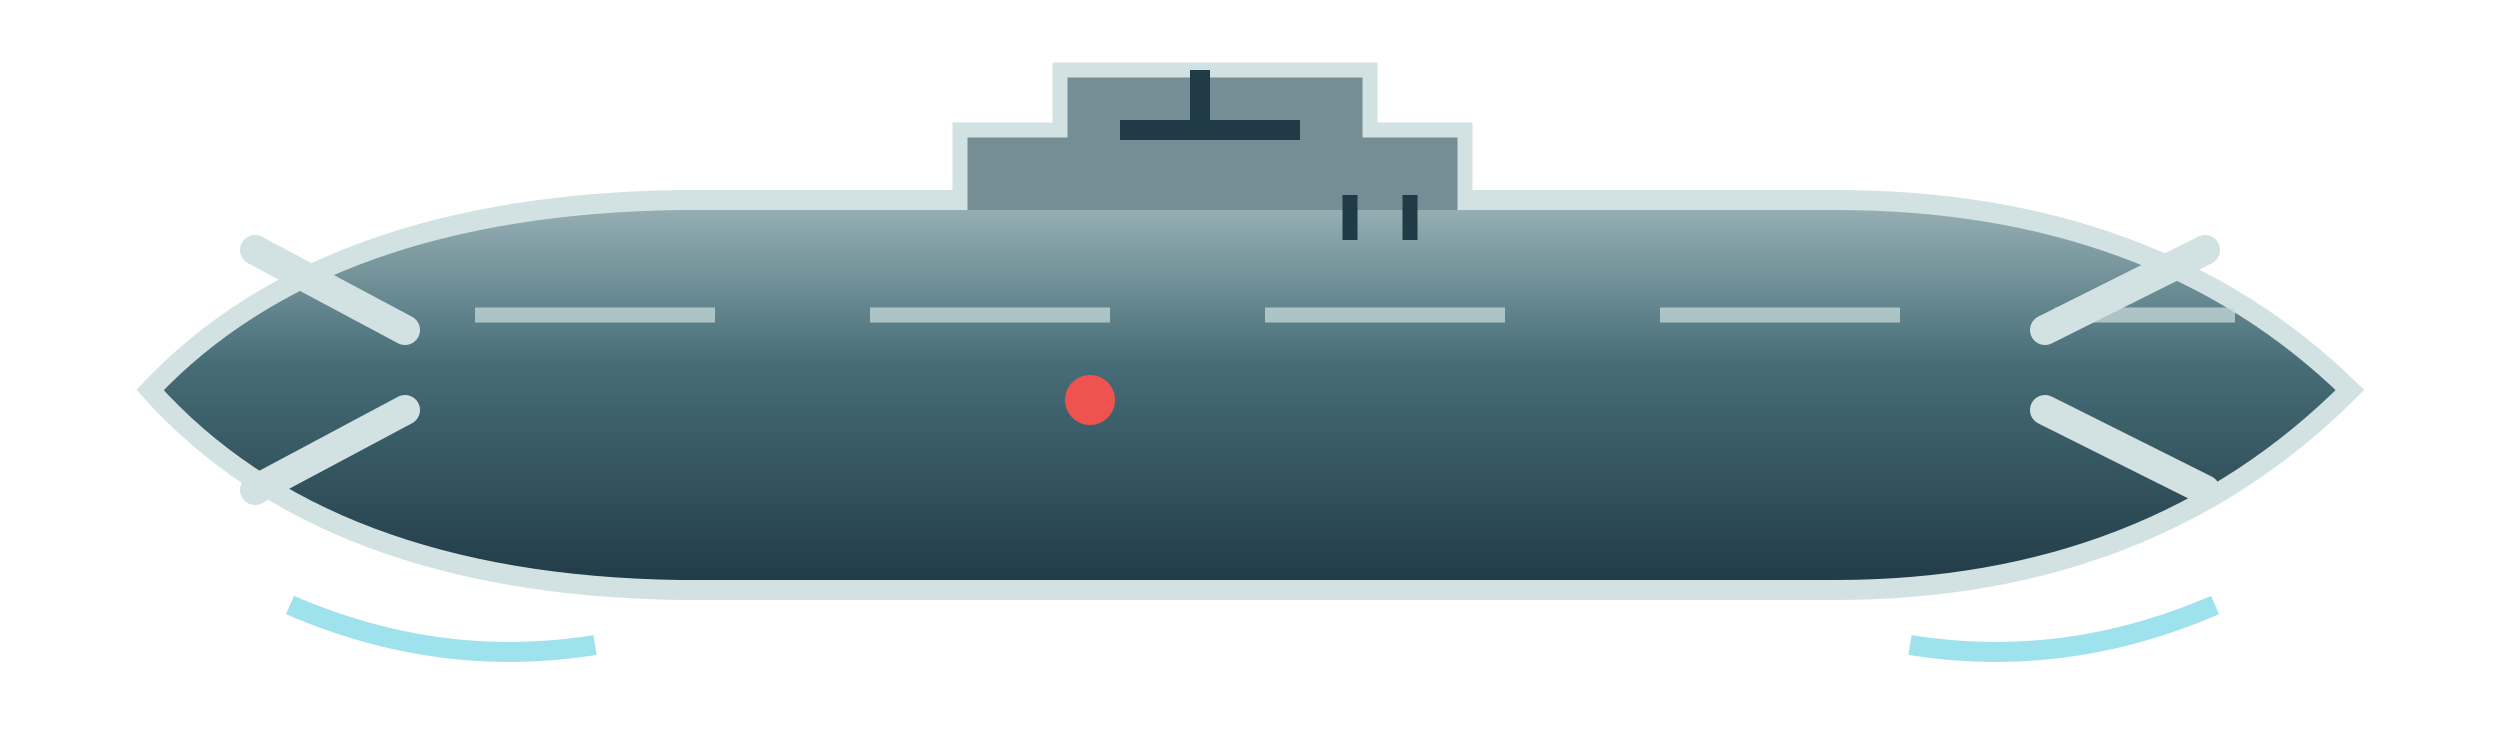
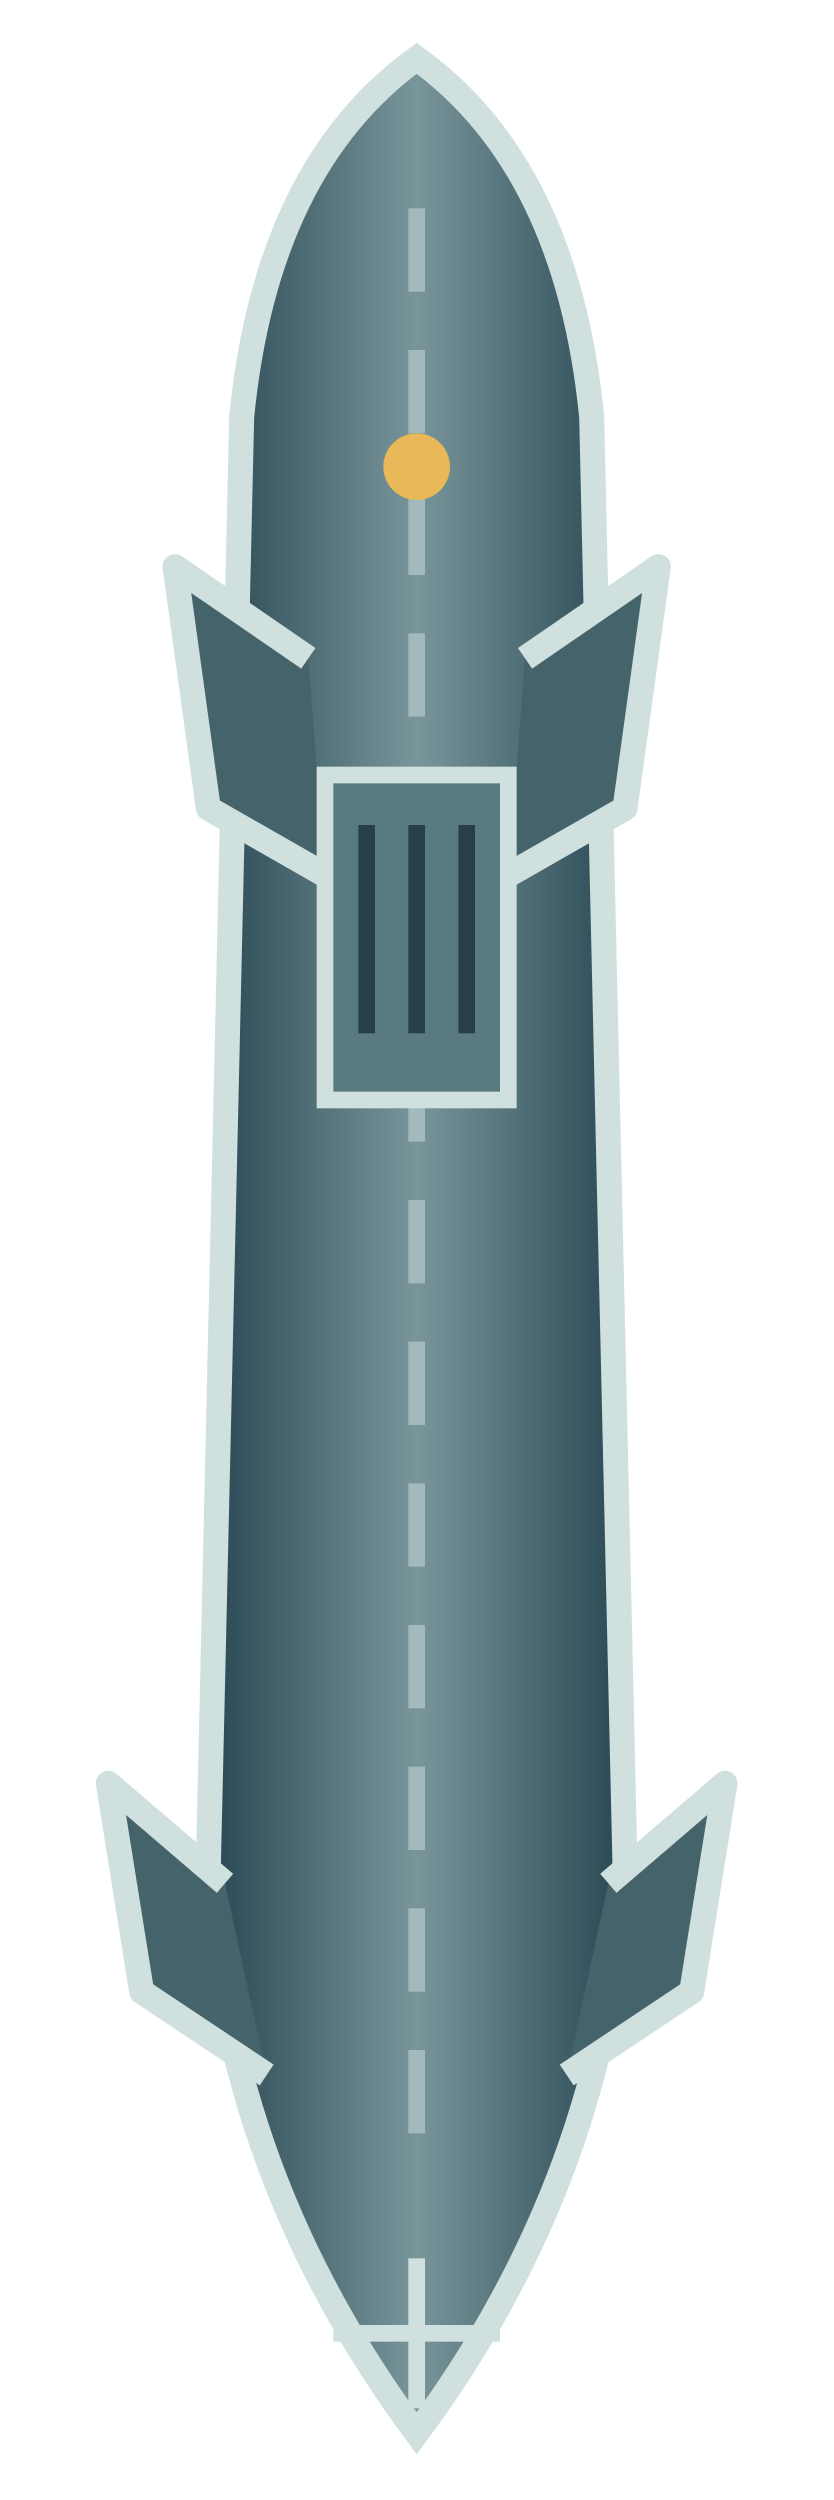
- <svg xmlns="http://www.w3.org/2000/svg" viewBox="0 0 500 150" preserveAspectRatio="none" role="img">
+ <svg xmlns="http://www.w3.org/2000/svg" viewBox="0 0 100 300" role="img">
  <defs>
-     <linearGradient id="hull" x2="0" y2="1">
-       <stop stop-color="#9ab2b7" />
-       <stop offset=".42" stop-color="#466d77" />
-       <stop offset="1" stop-color="#203a46" />
+     <linearGradient id="hull" x2="1">
+       <stop stop-color="#294753" />
+       <stop offset=".5" stop-color="#78969a" />
+       <stop offset="1" stop-color="#294753" />
    </linearGradient>
  </defs>
-   <path d="M30 78q35-37 106-38h231q64 0 103 38-40 40-103 40H136Q65 117 30 78z" fill="url(#hull)" stroke="#d2e2e3" stroke-width="4" />
-   <path d="M192 42V26h20V14h62v12h19v16" fill="#758e96" stroke="#d2e2e3" stroke-width="3" />
-   <path d="M224 26h36m-20-12v12" stroke="#203a46" stroke-width="4" />
-   <path d="M95 63h48m31 0h48m31 0h48m31 0h48m31 0h36" stroke="#c7d9db" stroke-width="3" opacity=".75" />
-   <path d="m81 66-30-16m30 32-30 16m358-32 32-16m-32 32 32 16" fill="none" stroke="#d2e2e3" stroke-width="6" stroke-linecap="round" />
-   <path d="M270 48v-9m12 9v-9" stroke="#203a46" stroke-width="3" />
-   <circle cx="218" cy="80" r="5" fill="#ef5350" />
-   <path d="M58 121q30 13 61 8m263 0q31 5 61-8" fill="none" stroke="#75d5e6" stroke-width="4" opacity=".7" />
+   <path d="M50 7q18 13 21 43l4 174q-2 37-25 68-23-31-25-68l4-174Q32 20 50 7z" fill="url(#hull)" stroke="#d0e0df" stroke-width="3" />
+   <path d="M50 25v234" stroke="#c6d8d8" stroke-width="2" stroke-dasharray="10 7" opacity=".55" />
+   <path d="M37 79 21 68l4 29 14 8m24-26 16-11-4 29-14 8" fill="#45636a" stroke="#d0e0df" stroke-width="3" stroke-linejoin="round" />
+   <path d="M39 93h22v39H39z" fill="#597b80" stroke="#d0e0df" stroke-width="2" />
+   <path d="M44 99v25m6-25v25m6-25v25" stroke="#263f49" stroke-width="2" />
+   <path d="M27 226 13 214l4 25 15 10m41-23 14-12-4 25-15 10" fill="#45636a" stroke="#d0e0df" stroke-width="3" stroke-linejoin="round" />
+   <circle cx="50" cy="56" r="4" fill="#e9b858" />
+   <path d="M40 280h20m-10-9v18" stroke="#d0e0df" stroke-width="2" />
</svg>
